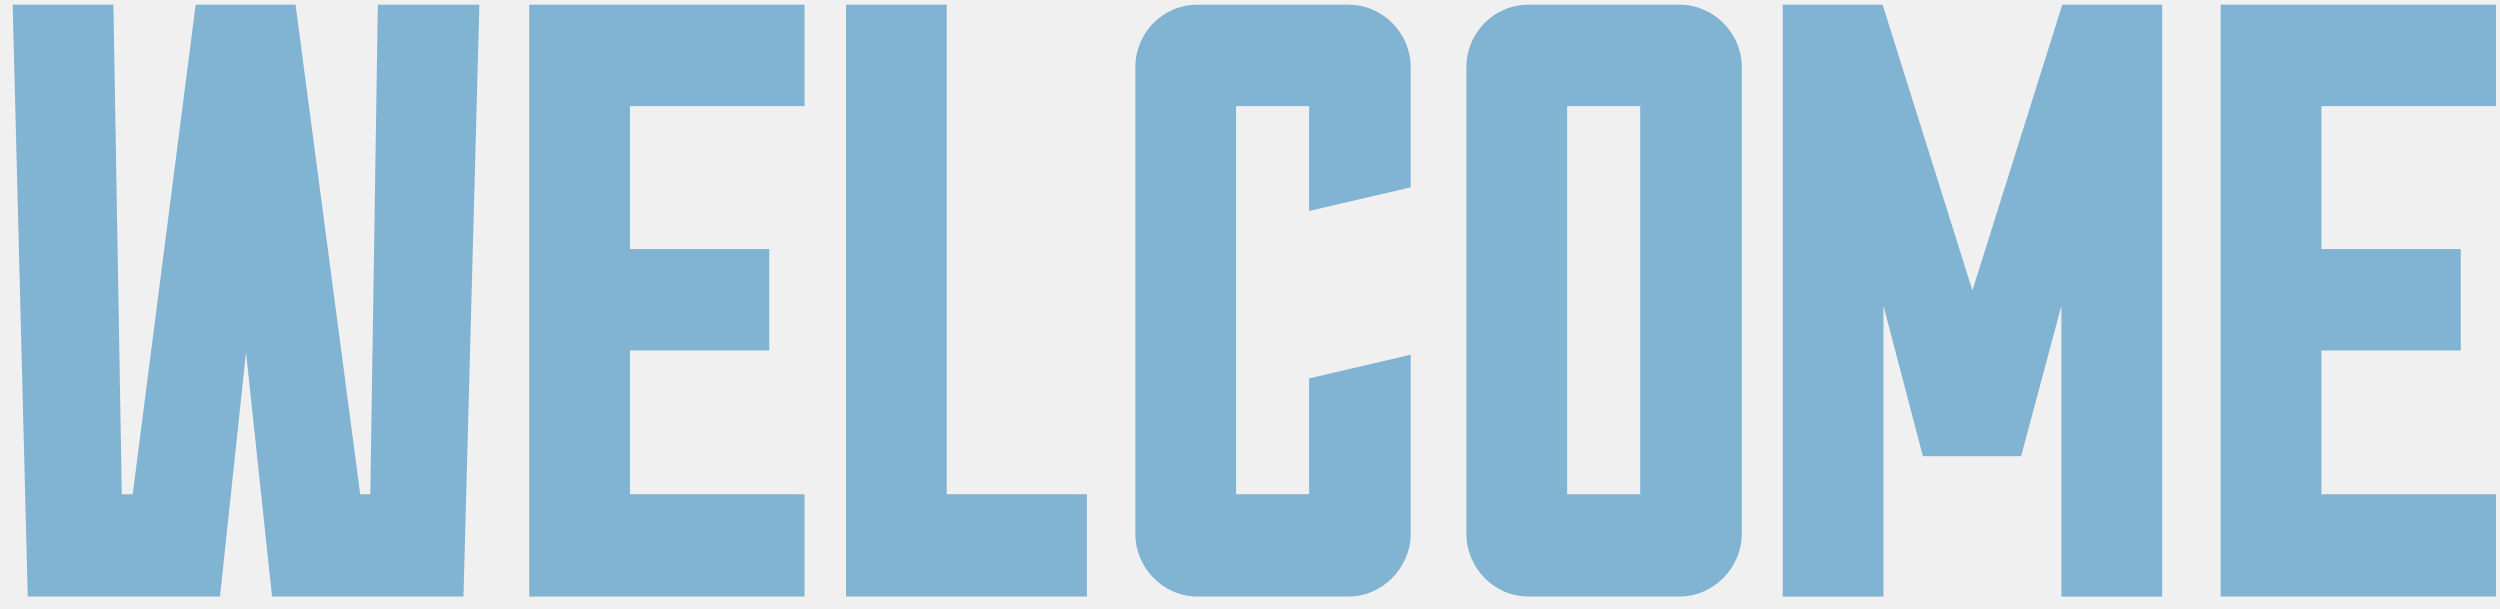
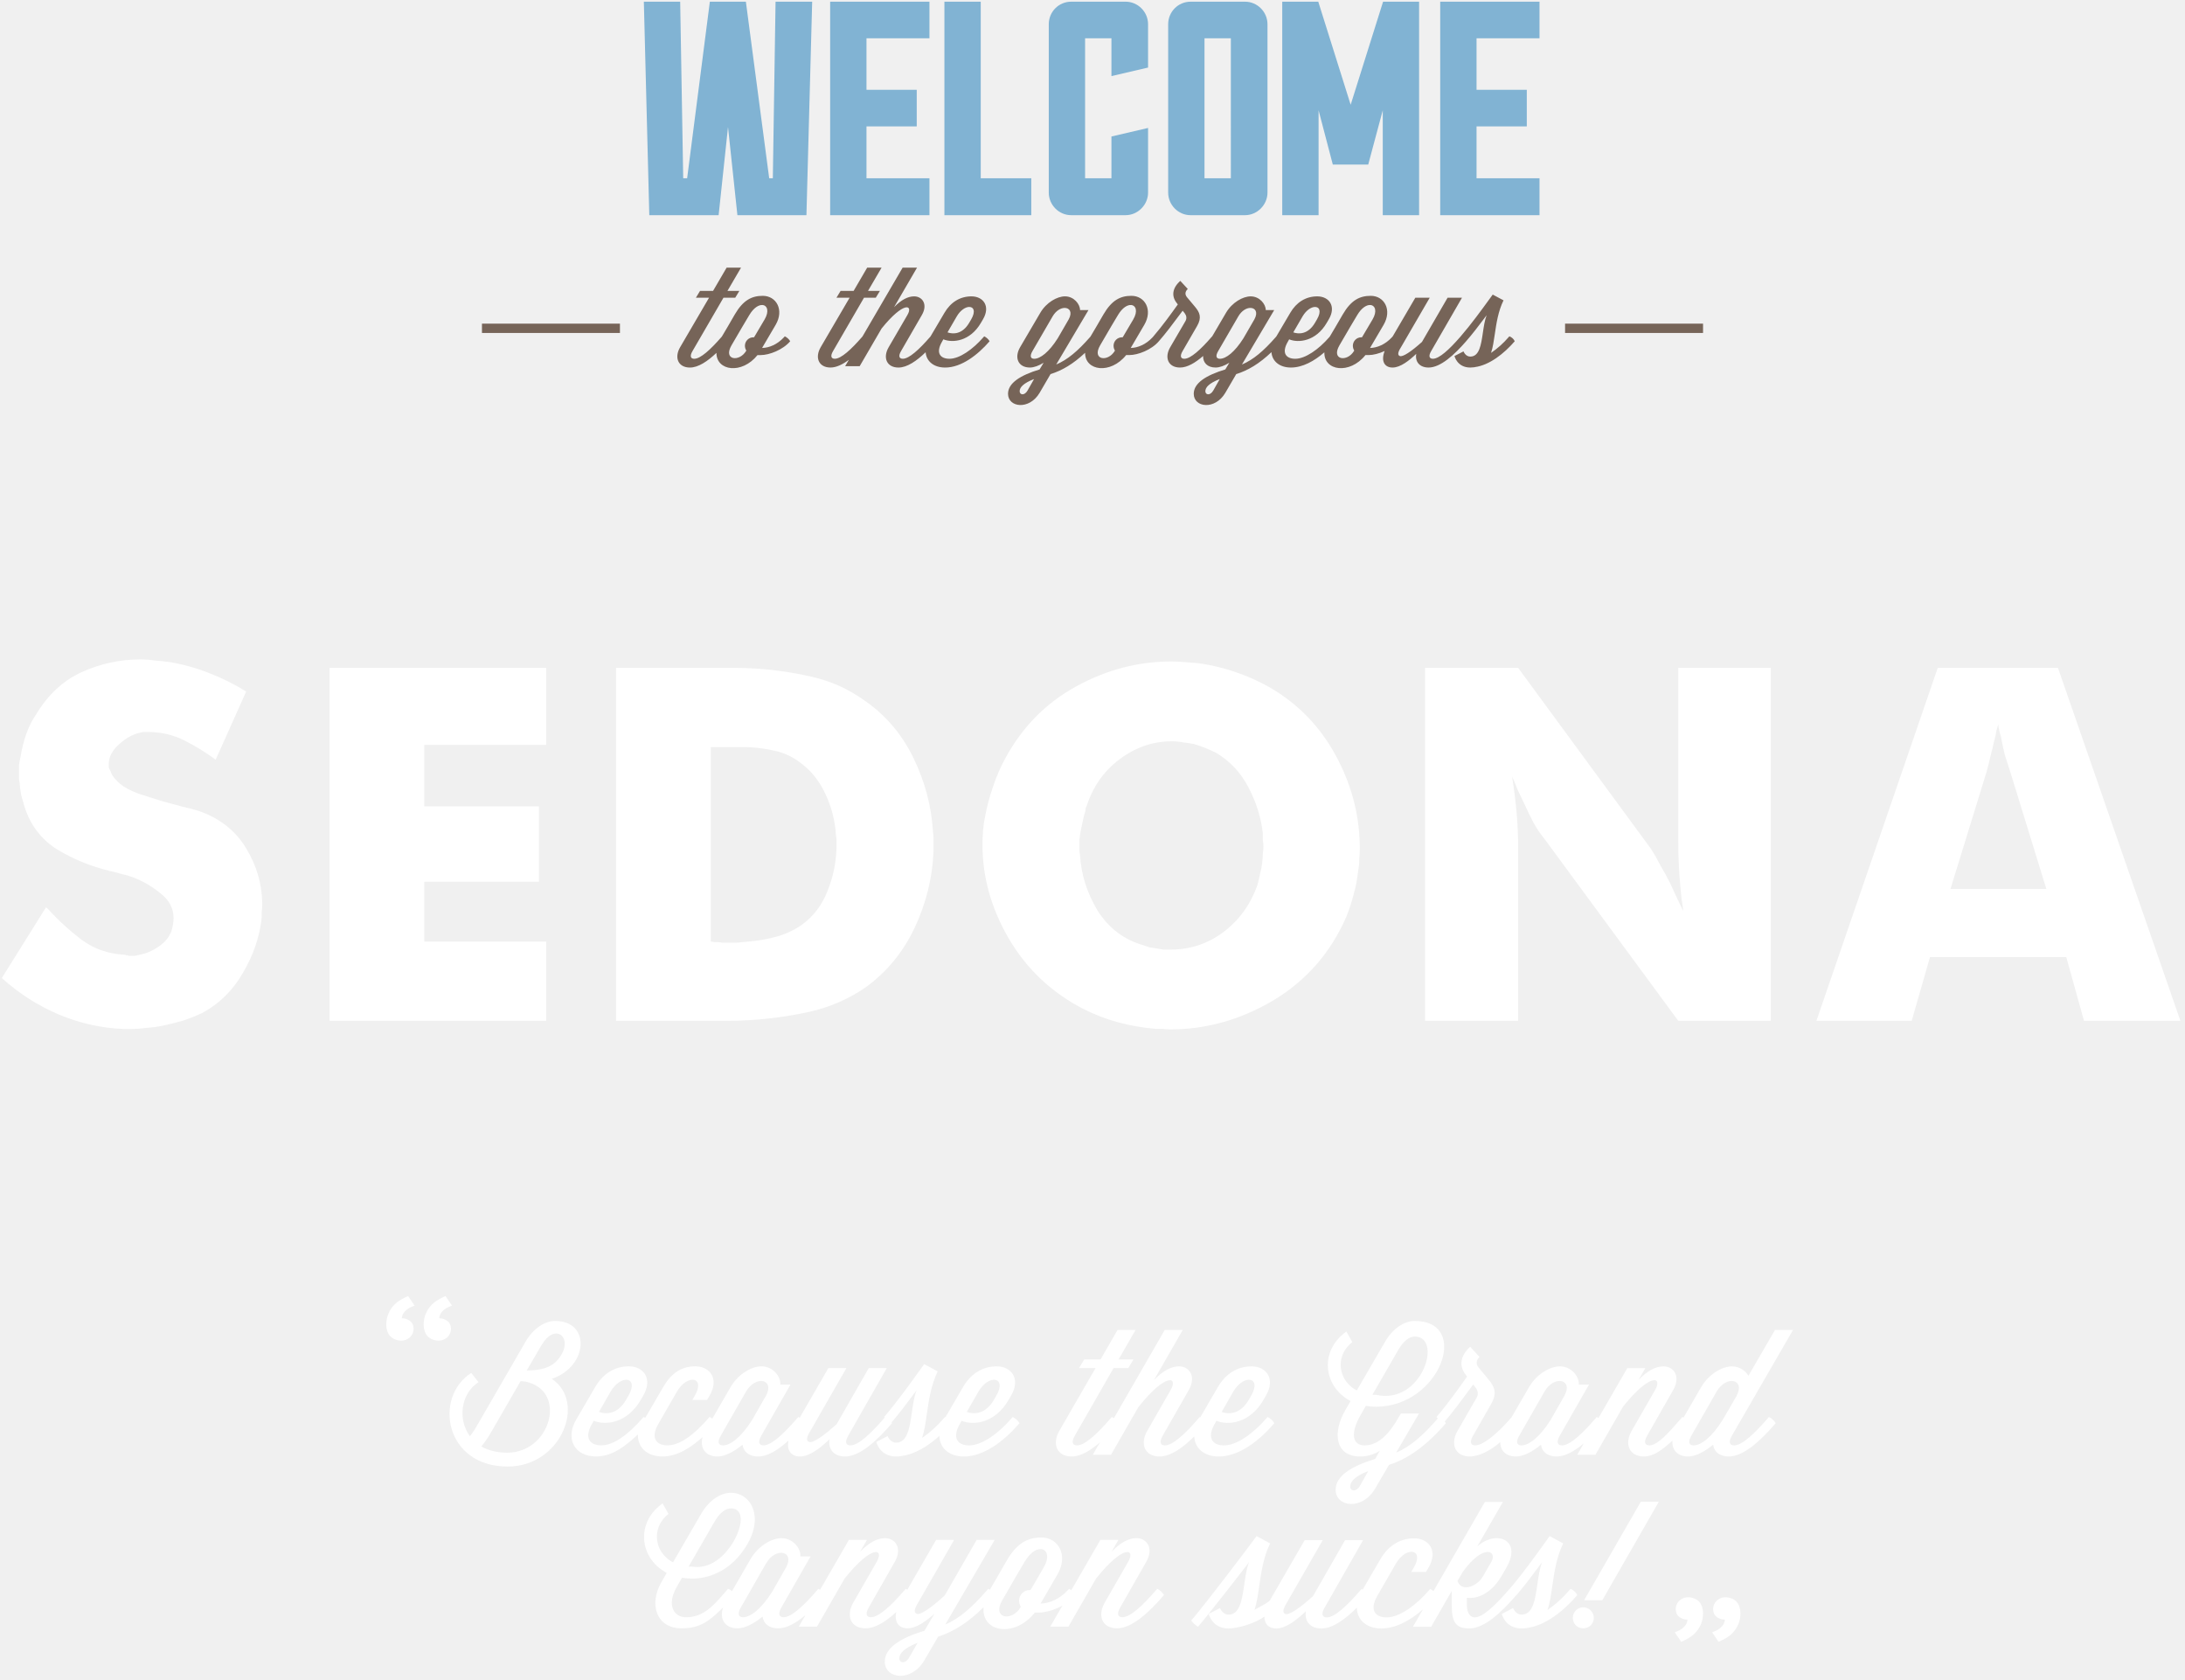
- <svg xmlns="http://www.w3.org/2000/svg" width="189" height="46" fill="none">
-   <path fill-rule="evenodd" clip-rule="evenodd" d="M60.824 37.364V45.1H40.008V.353h20.816v7.67h-13.2v10.804h10.535v7.67H47.624v10.866l13.2.001zM82.17 45.1v-7.736l-10.597-.001V.353h-7.616V45.1H82.17zm106.53 0v-7.736h-13.201V26.497h10.535v-7.67h-10.535V8.024H188.7V.353h-20.816V45.1H188.7zM163.459.354h-7.551l-6.793 21.605L142.324.354h-7.552v44.747h7.617v-21.99l2.982 11.378h7.425l3.047-11.378v21.99h7.616V.354zm-39.46 7.67h-5.523v29.34H124l-.001-29.34zm7.68-2.939c0-2.622-2.158-4.731-4.698-4.731l-11.424.001c-2.6 0-4.696 2.109-4.696 4.73V40.37c0 2.557 2.096 4.73 4.696 4.73h11.424c2.54 0 4.698-2.173 4.698-4.73V5.085zM98.971 28.606l7.678-1.79v13.552c0 2.557-2.157 4.73-4.696 4.73H90.528c-2.6 0-4.695-2.173-4.695-4.73V5.084c0-2.622 2.095-4.73 4.695-4.73h11.423c2.54 0 4.697 2.108 4.697 4.73v9.077l-7.678 1.79V8.023h-5.522v29.34h5.522l.001-8.757zM36.241.354h-7.677l-.57 37.01h-.762L22.344.354h-7.552l-4.76 37.01h-.824L8.573.354H.957L2.099 45.1h14.533l1.967-18.474L20.567 45.1h14.47L36.241.354z" fill="#81B3D3" />
+ <svg xmlns="http://www.w3.org/2000/svg" width="458" height="352" fill="none">
+   <path fill-rule="evenodd" clip-rule="evenodd" d="M181.774 56.09l-2.845 4.877H176.2l-.87 1.434h2.757l-6.069 10.383c-1.277 2.208-.376 4.246 2.062 4.246 1.223 0 2.538-.637 3.853-1.621l-.778 1.334h3.046l4.588-7.887c4.644-5.767 6.706-5.02 5.399-2.81l-3.92 6.74c-1.278 2.21-.377 4.248 2.061 4.248 1.796 0 3.788-1.37 5.693-3.205.146 1.857 1.667 3.205 4.09 3.205 3.423 0 6.82-2.64 9.316-5.508-.197-.403-.719-.861-1.126-1.033l-.203.226c-2.178 2.497-4.964 4.475-7.082 4.475-1.86 0-2.964-1.146-1.57-3.555l.29-.52c1.946.805 5.604.431 7.868-3.44l.437-.747c1.625-2.753.058-4.818-2.41-4.818-2.439 0-4.383 1.263-5.66 3.441l-2.93 4.965-.176.2c-2.177 2.494-4.295 4.472-5.631 4.472-.666 0-1.046-.46-.35-1.635l4.355-7.543c1.306-2.265.06-3.9-1.624-3.9-1.307 0-2.702.717-4.21 2.265l4.818-8.289h-3.019l-8.423 14.438-.17.19c-2.176 2.496-4.297 4.474-5.633 4.474-.667 0-1.044-.46-.346-1.635l6.472-11.158h2.467l.872-1.433h-2.496l2.845-4.875-3.019-.001zm-32.309 4.879l2.845-4.875h3.019l-2.846 4.873h2.499l-.872 1.436h-2.465l-6.476 11.158c-.697 1.175-.319 1.635.348 1.635 1.335 0 3.457-1.979 5.633-4.475l.156-.176 1.237-2.09 1.48-2.553c1.742-2.984 3.54-3.9 5.862-3.9 2.846 0 4.529 2.953 2.701 6.08l-2.845 4.846c1.511-.029 3.194-.744 4.558-2.207l.205-.228c.406.172.928.629 1.128 1.033-1.54 1.806-4.384 2.896-6.184 2.896h-.666c-3.269 4.084-8.616 3.341-8.61-.461-1.866 1.769-3.803 3.073-5.557 3.073-2.438 0-3.339-2.038-2.061-4.247l6.068-10.383h-2.757l.87-1.435h2.73zm10.798 5.998c1.028-1.742.562-2.947-.422-3.037-.765-.07-1.843.536-2.77 2.092l-1.451 2.437-2.294 3.928c-1.8 3.097 1.657 3.556 3.079 1.146l.03-.056a1.94 1.94 0 01-.291-1.004c0-.975.783-1.779 1.77-1.779h.145l2.204-3.727zm43.312-.031c1.012-1.744.48-2.661-.489-2.604v.001c-.752.044-1.769.678-2.532 1.97l-1.946 3.357c1.133.402 3.08.46 4.53-1.978l.437-.746zm43.829-8.067c-1.714 1.52-1.858 3.214-.783 4.59l.262.344-.062.087c-1.329 1.856-3.103 4.335-5.048 6.597l.002.003-.203.229c-1.365 1.461-3.046 2.18-4.558 2.209l2.843-4.848c1.83-3.126.147-6.08-2.7-6.08-2.32 0-4.12.918-5.86 3.9l-1.484 2.553-1.238 2.092-.154.176c-2.497 2.84-4.643 4.671-7.025 5.676l6.763-11.414h-1.77c0-1.234-1.276-2.87-3.164-2.87-1.624 0-3.89 1.265-5.168 3.444l-4.238 7.227c-1.278 2.208-.378 4.246 2.06 4.246.843 0 1.86-.374 2.877-1.004l-.843 1.404c-4.064 1.233-6.62 2.868-6.62 5.106 0 2.869 4.442 3.471 6.62-.2l2.292-3.93c2.416-.743 4.783-2.147 7.24-4.464-.021 3.817 5.337 4.567 8.61.476h.668c1.8 0 4.645-1.089 6.184-2.896 1.449-1.664 2.58-3.155 4.99-6.395l.405.489c.377.487.525 1.09.175 1.691l-3.193 5.479c-1.28 2.21-.379 4.246 2.061 4.246 1.53 0 3.204-.995 4.842-2.422-.05 1.386.887 2.422 2.619 2.422.84 0 1.857-.373 2.874-1.004l-.842 1.402c-4.065 1.233-6.616 2.868-6.616 5.106 0 2.869 4.44 3.47 6.616-.2l2.292-3.93c2.46-.758 4.87-2.206 7.377-4.599.136 1.868 1.658 3.225 4.09 3.225 2.458 0 4.899-1.363 7.004-3.19-.117 3.905 5.31 4.703 8.612.578h.668c.945 0 2.175-.308 3.357-.853-.813 2.073-.066 3.465 1.661 3.465 1.656 0 3.513-1.492 4.964-2.868-.29 1.605.667 2.868 2.584 2.868 2.496 0 5.37-2.637 7.868-5.506l-.002-.002c1.355-1.544 2.583-3.176 3.57-4.486.26-.346.504-.669.728-.962-.4 1.04-.594 2.359-.784 3.652-.375 2.555-.736 5.008-2.642 5.008-1.016 0-1.42-1.09-1.42-1.09l-1.89.975s.551 2.412 3.31 2.412c.268 0 .512-.026.774-.053l.066-.007c.015 0 .03-.007.046-.013a.114.114 0 01.045-.014c3.076-.4 6.124-2.81 8.388-5.42-.173-.459-.696-.918-1.13-1.034l-.203.229a18.85 18.85 0 01-3.63 3.24c.375-1.114.572-2.461.785-3.918.331-2.258.699-4.778 1.829-7.096l-2.264-1.205c-.231.313-.512.701-.835 1.146-1.423 1.963-3.646 5.03-5.871 7.602v.002l-.203.229c-2.176 2.496-4.295 4.472-5.631 4.472-.667 0-1.045-.459-.347-1.634l6.444-11.158h-3.02l-5.37 9.265c-2.293 2.064-4.062 3.212-4.644 2.953-.7-.291-.101-1.276.291-1.92l.087-.144 5.893-10.152h-3.02l-4.734 8.092-.199.226c-1.364 1.463-3.047 2.18-4.558 2.21l2.845-4.849c1.828-3.127.15-6.08-2.699-6.08-2.323 0-4.123.918-5.864 3.903l-1.482 2.55-1.237 2.09-.155.178c-2.176 2.496-4.964 4.473-7.083 4.473-1.858 0-2.96-1.146-1.567-3.555l.29-.518c1.944.804 5.604.43 7.867-3.443l.438-.746c1.623-2.754.058-4.819-2.41-4.819-2.44 0-4.387 1.265-5.663 3.444l-2.926 4.965-.175.197c-2.499 2.84-4.645 4.673-7.028 5.678l6.764-11.416h-1.772c0-1.234-1.277-2.868-3.164-2.868-1.625 0-3.889 1.263-5.167 3.442l-2.896 4.937-.008-.004-.203.23c-2.176 2.495-4.298 4.474-5.634 4.474-.667 0-1.042-.46-.346-1.635l3.018-5.22c1.045-1.807.551-2.87-.437-4.046l-1.683-2.01c-.435-.545-.435-1.146.175-1.72l-1.568-1.694zm-9.87 8.098c1.027-1.742.56-2.948-.424-3.038v.001c-.764-.07-1.84.536-2.768 2.092l-1.453 2.437-2.292 3.928c-1.8 3.097 1.656 3.556 3.078 1.146l.028-.056a1.949 1.949 0 01-.29-1.004c0-.975.784-1.779 1.77-1.779h.147l2.204-3.727zm49.734-3.038c.984.09 1.453 1.296.426 3.038l-2.206 3.727h-.147c-.986 0-1.768.804-1.768 1.779 0 .371.116.716.289 1.004l-.03.056c-1.421 2.41-4.875 1.951-3.075-1.146l2.292-3.928 1.451-2.437c.927-1.556 2.003-2.162 2.768-2.092v-.001zm-11.215 3.007c1.012-1.743.483-2.659-.485-2.602v.001c-.752.044-1.77.678-2.532 1.97l-1.948 3.355c1.133.402 3.079.46 4.53-1.978l.435-.746zm-52.888-2.401c1.023-.006 1.678.884.845 2.4l-2.292 3.96c-1.83 2.897-3.66 4.3-4.938 4.3-.667 0-1.045-.459-.349-1.634l4.212-7.256c.71-1.217 1.727-1.765 2.522-1.77zm39.768 2.4c.833-1.516.178-2.406-.845-2.4-.795.005-1.812.553-2.522 1.77l-4.21 7.256c-.694 1.175-.318 1.634.349 1.634 1.276 0 3.108-1.403 4.936-4.3l2.292-3.96zM216.75 79.443l-.001.001c-2.29.888-3.017 1.776-3.017 2.55 0 .803 1.016.974 1.654-.144l1.363-2.406h.001v-.001zm38.924.001l.001-.001v.001h-.001zm0 0l-1.361 2.406c-.64 1.118-1.656.947-1.656.144 0-.774.726-1.662 3.017-2.55zM101.025 67.831h28.922v1.95h-28.922v-1.95zm255.952 0h-28.922v1.95h28.922v-1.95z" fill="#766458" />
+   <path fill-rule="evenodd" clip-rule="evenodd" d="M194.824 37.364V45.1h-20.816V.353h20.816v7.67h-13.2v10.804h10.535v7.67h-10.535v10.866l13.2.001zM216.17 45.1v-7.736l-10.597-.001V.353h-7.616V45.1h18.213zm106.53 0v-7.736h-13.201V26.497h10.535v-7.67h-10.535V8.024H322.7V.353h-20.816V45.1H322.7zM297.459.354h-7.551l-6.793 21.605L276.324.354h-7.552v44.747h7.617v-21.99l2.982 11.378h7.425l3.047-11.378v21.99h7.616V.354zm-39.46 7.67h-5.523v29.34H258l-.001-29.34zm7.68-2.939c0-2.622-2.158-4.731-4.698-4.731l-11.424.001c-2.6 0-4.696 2.109-4.696 4.73V40.37c0 2.557 2.096 4.73 4.696 4.73h11.424c2.54 0 4.698-2.173 4.698-4.73V5.085zm-32.708 23.521l7.678-1.79v13.552c0 2.557-2.157 4.73-4.696 4.73h-11.425c-2.6 0-4.695-2.173-4.695-4.73V5.084c0-2.622 2.095-4.73 4.695-4.73h11.423c2.54 0 4.697 2.108 4.697 4.73v9.077l-7.678 1.79V8.023h-5.522v29.34h5.522l.001-8.757zM170.241.354h-7.677l-.57 37.01h-.762L156.344.354h-7.552l-4.76 37.01h-.824l-.635-37.01h-7.616l1.142 44.746h14.533l1.967-18.474 1.968 18.474h14.47L170.241.354z" fill="#81B3D3" />
+   <path fill-rule="evenodd" clip-rule="evenodd" d="M9.673 190.115c.077.078.116.155.116.233.078 0 .155.038.232.116 2.09 2.322 4.452 4.49 7.084 6.503 2.632 1.935 5.652 2.98 9.058 3.135.078 0 .155.04.232.117h.349c.077 0 .155.038.232.116h1.277c.388-.078.736-.155 1.046-.233a9.69 9.69 0 003.484-1.393c1.16-.697 2.051-1.549 2.67-2.555l.233-.465.232-.464c.155-.542.271-1.045.349-1.51.077-.464.116-.89.116-1.277 0-2.09-.93-3.832-2.787-5.226a19.949 19.949 0 00-5.807-3.368 16.789 16.789 0 00-2.439-.696 31.625 31.625 0 00-2.206-.581h-.232c-.078-.077-.155-.116-.232-.116a38.021 38.021 0 01-10.684-4.413c-3.33-2.09-5.613-5.071-6.852-8.942a99.925 99.925 0 01-.697-2.439 27.884 27.884 0 01-.348-2.67 3.415 3.415 0 01-.116-.814v-2.787c.077-.619.193-1.238.348-1.858.24-1.581.63-3.137 1.161-4.645.542-1.548 1.239-2.942 2.09-4.18 2.478-4.104 5.652-7.046 9.523-8.826 3.949-1.781 8.052-2.671 12.31-2.671 1.007 0 2.013.077 3.02.232 1.087.078 2.172.194 3.251.348a39.748 39.748 0 018.245 2.323c2.787 1.084 5.342 2.361 7.665 3.832l-6.387 14.284a44.7 44.7 0 00-6.62-4.064c-2.322-1.162-4.838-1.742-7.548-1.742h-.93c-1.78.232-3.444 1.045-4.993 2.438-1.548 1.316-2.322 2.749-2.322 4.297v.697c.077.232.193.464.348.697.155.542.426 1.045.813 1.51.387.464.813.89 1.277 1.277.852.697 2.09 1.355 3.717 1.974 1.625.542 3.329 1.084 5.11 1.626 1.47.387 2.902.774 4.296 1.161 1.394.31 2.555.62 3.484.93 4.335 1.548 7.587 4.141 9.755 7.78 2.167 3.561 3.29 7.355 3.367 11.38v.581c0 .465-.038.93-.116 1.394v1.277c-.464 4.026-1.78 7.858-3.948 11.497-2.09 3.639-4.916 6.426-8.477 8.362a37.095 37.095 0 01-4.065 1.625 82.275 82.275 0 01-4.18 1.046c-1.15.231-2.314.386-3.484.464a25.465 25.465 0 01-3.368.232h-1.278c-4.645-.154-9.212-1.161-13.703-3.02-4.49-1.935-8.477-4.49-11.96-7.664l9.289-14.865zm215.894-46.246c-6.348 3.484-11.303 8.517-14.864 15.097l-.001-.001a36.878 36.878 0 00-2.555 5.922 43.786 43.786 0 00-1.625 6.039 23.473 23.473 0 00-.465 3.135 39.604 39.604 0 00-.116 3.02c0 6.813 1.858 13.394 5.574 19.742 3.716 6.271 8.826 11.11 15.329 14.516a37.969 37.969 0 007.432 2.903 47.002 47.002 0 007.897 1.394h1.51c.539.077 1.082.116 1.626.116 7.586 0 14.826-2.052 21.716-6.155 6.89-4.18 11.961-10.025 15.212-17.535a36.016 36.016 0 001.51-4.645c.458-1.594.769-3.226.929-4.877.155-.775.233-1.549.233-2.323.077-.852.116-1.665.116-2.439 0-6.424-1.51-12.58-4.529-18.464-3.019-5.961-7.277-10.722-12.774-14.284a39.425 39.425 0 00-8.129-3.948 41.113 41.113 0 00-8.478-2.09c-.929-.078-1.896-.155-2.903-.233a33.727 33.727 0 00-2.787-.116c-6.89 0-13.51 1.742-19.858 5.226zm73.145 70.081v-73.974h19.51l27.871 37.974a37.208 37.208 0 011.974 3.484 53.437 53.437 0 011.974 3.6l1.394 3.02c.464 1.006.929 1.973 1.393 2.902a23.298 23.298 0 00-.348-2.438c-.077-.774-.155-1.587-.232-2.439a91.3 91.3 0 01-.349-4.761c-.08-1.663-.119-3.329-.116-4.994v-36.348h19.393v73.974h-19.393l-28.103-38.206c-.774-.929-1.51-2.013-2.206-3.251a65.905 65.905 0 01-1.974-4.065c-.45-.975-.914-1.943-1.394-2.903-.359-.94-.747-1.87-1.161-2.787.387 2.4.697 4.839.929 7.316.232 2.477.342 4.955.348 7.432v36.464h-19.51zm107.46-73.974L380.74 213.95h19.974l3.832-13.355h28.568l3.716 13.355h20.206l-25.664-73.974h-25.2zm2.672 46.335l7.548-24.503a49.83 49.83 0 00.813-3.252c.316-1.111.587-2.234.812-3.367.077-.155.117-.271.117-.349 0-.154.038-.309.116-.464.077-.465.155-.891.232-1.278.155-.464.271-.89.348-1.277.078.387.155.813.233 1.277.077.388.193.813.348 1.278.242 1.283.513 2.561.813 3.832.376 1.204.763 2.404 1.161 3.6l7.549 24.503h-20.09zm-145.302-.752c.232-.774.426-1.587.58-2.439.233-.851.388-1.703.465-2.555.078-.541.116-1.083.116-1.625.078-.542.116-1.046.116-1.51a8.46 8.46 0 00-.116-1.394v-1.393c-.387-3.33-1.393-6.542-3.02-9.639-1.625-3.097-3.87-5.497-6.735-7.2a30.79 30.79 0 00-2.322-1.045c-.774-.31-1.549-.58-2.323-.813a23.944 23.944 0 00-2.322-.348 11.847 11.847 0 00-2.323-.233c-3.948 0-7.587 1.24-10.916 3.717-3.329 2.477-5.652 5.767-6.968 9.87l-.232.465v.464c-.239.723-.433 1.46-.58 2.207-.155.697-.31 1.432-.465 2.206l-.232 1.626v2.439c0 .232.038.503.116.813.232 4.103 1.47 8.013 3.716 11.729 2.322 3.638 5.497 6.038 9.522 7.2l1.394.464c.464.078.968.155 1.51.232l1.393.233h1.394c4.103 0 7.78-1.2 11.032-3.6 3.329-2.478 5.729-5.768 7.2-9.871zm-94.001 26.533a33.616 33.616 0 0011.845-5.11h.001c4.49-3.252 7.935-7.432 10.335-12.542 2.4-5.11 3.716-10.413 3.949-15.91v-2.903c0-.465-.039-.929-.117-1.393-.309-5.266-1.664-10.375-4.064-15.33-2.4-4.954-5.768-8.941-10.103-11.96a30.337 30.337 0 00-11.264-5.11 72.528 72.528 0 00-12.31-1.742 53.741 53.741 0 00-3.6-.116h-25.084v73.974h23.806c1.24 0 2.479-.039 3.716-.116a80.464 80.464 0 0012.89-1.742zm-20.555-14.749c.232 0 .465.039.697.116h.813c.31 0 .58.04.813.117h3.135c.852-.078 1.665-.155 2.439-.233a30.585 30.585 0 005.922-1.045c1.936-.542 3.678-1.355 5.226-2.439 2.478-1.78 4.297-4.18 5.458-7.2a25.73 25.73 0 001.858-9.638v-.93c0-.309-.038-.619-.116-.928a23.142 23.142 0 00-2.09-8.478c-1.239-2.787-2.942-4.993-5.11-6.62a13.335 13.335 0 00-5.458-2.67 30.665 30.665 0 00-6.039-.813h-7.548v40.761zm-79.91-57.368v73.974h45.406v-16.606H88.934v-12.542h24.039v-15.794H88.934v-12.89h25.548v-16.142H69.076zm282.347 196.383c-.113.291-.17.583-.17.877 0 .718.247 1.269.74 1.649.495.384 1.07.574 1.72.574a2.15 2.15 0 01-.304 1.01 2.92 2.92 0 01-.676.76 4.517 4.517 0 01-.857.539 9.123 9.123 0 01-.828.352l1.35 1.99.098-.047.03-.014.056-.026c.062-.029.124-.056.186-.083.206-.088.446-.208.726-.352.308-.163.606-.343.893-.54.302-.203.585-.434.843-.691a5.984 5.984 0 001.296-1.92 6.004 6.004 0 00.455-2.358c0-.451-.066-.877-.202-1.281a3.133 3.133 0 00-.572-1.044 2.926 2.926 0 00-1.061-.727 3.432 3.432 0 00-1.298-.252c-.405 0-.77.074-1.095.22-.31.135-.591.329-.827.572a2.385 2.385 0 00-.503.792zm7.667.877c0-.293.057-.586.167-.877.113-.293.282-.556.506-.792.227-.235.5-.428.825-.572.327-.145.69-.22 1.096-.22.45 0 .883.084 1.297.252.417.17.77.41 1.061.727.25.292.44.64.574 1.044.134.405.202.831.202 1.281a5.994 5.994 0 01-.455 2.358 6.017 6.017 0 01-1.298 1.92 5.715 5.715 0 01-.845.691 8.181 8.181 0 01-.893.54c-.28.145-.52.264-.725.352-.124.054-.248.111-.37.17l-1.348-1.99c.247-.089.52-.207.825-.352.304-.146.59-.326.86-.539.268-.214.494-.467.673-.76.181-.292.282-.628.304-1.01a2.72 2.72 0 01-1.719-.574c-.49-.38-.737-.931-.737-1.648v-.001zM94.36 279.394c.113-.291.17-.584.17-.875h.001c0-.719-.248-1.268-.74-1.649a2.731 2.731 0 00-1.718-.572c.023-.383.123-.721.303-1.013.18-.292.403-.545.673-.758.27-.214.557-.393.86-.539.27-.13.545-.248.825-.352l-1.348-1.988c-.044.022-.167.08-.37.167-.203.089-.445.208-.725.352a8.676 8.676 0 00-.893.54 5.563 5.563 0 00-.844.69 6.004 6.004 0 00-1.297 1.92 6.028 6.028 0 00-.455 2.36c-.002.435.066.867.202 1.28.122.382.317.737.573 1.045.295.317.657.565 1.06.725.412.168.852.253 1.297.252a2.641 2.641 0 001.923-.792c.219-.228.39-.498.503-.793zm-7.666-.875a2.454 2.454 0 01-.673 1.67 2.606 2.606 0 01-.826.571c-.326.146-.692.22-1.096.22a3.417 3.417 0 01-1.298-.252 2.942 2.942 0 01-1.06-.726 3.094 3.094 0 01-.573-1.045 4.004 4.004 0 01-.202-1.28c0-.852.15-1.64.455-2.36a5.984 5.984 0 011.297-1.92c.247-.248.527-.477.843-.691.314-.212.612-.393.893-.54.28-.144.52-.262.724-.35l.057-.026c.169-.076.274-.123.315-.144l1.347 1.988c-.248.09-.522.208-.826.353-.303.147-.59.326-.857.538a2.956 2.956 0 00-.676.759c-.179.292-.28.63-.302 1.012.65 0 1.224.19 1.718.573.493.382.74.93.74 1.65zm249.165 56.874h-3.815l11.881-20.636h3.776l-11.842 20.636zm-3.996 1.488c-1.236 0-2.181.98-2.181 2.218s.946 2.18 2.181 2.18c1.232 0 2.217-.944 2.217-2.18a2.206 2.206 0 00-2.217-2.218zm-25.262-7.415l-1.09 1.888c.835 2.471 4.139 1.091 5.269-.871l1.815-3.124c1.345-2.29-1.634-3.961-5.994 2.107zm24.002 4.868c-.218-.58-.872-1.163-1.417-1.307l-.255.292a23.56 23.56 0 01-4.542 4.104c.47-1.411.717-3.119.983-4.965.412-2.859.872-6.049 2.285-8.985l-2.835-1.527c-.278.382-.615.853-1.001 1.392l-.001.001c-1.777 2.483-4.584 6.404-7.39 9.688.006.01.016.018.021.025a.44.44 0 01-.045-.025l-.253.292c-2.727 3.16-5.377 5.666-7.05 5.666-.834 0-1.634-.836-1.634-2.543v-1.562c2.652.327 5.45-1.418 7.23-4.504l1.016-1.743c3.522-6.03-2.217-8.03-6.068-4.504l5.375-9.337h-3.779l-10.775 18.695a2.97 2.97 0 00-.689-.457l-.256.292c-2.723 3.16-6.211 5.666-8.863 5.666-2.325 0-3.705-1.453-1.961-4.504l3.884-6.757c2.18-3.742 6.032-3.124 3.778.8l-.544.944h3.09l.545-.944c2.034-3.488.071-6.104-3.015-6.104-3.051 0-5.487 1.6-7.085 4.36l-3.718 6.38a3.057 3.057 0 01-.059-.036c-.06-.036-.119-.072-.174-.096l-.255.292c-2.724 3.16-5.375 5.666-7.047 5.666-.836 0-1.306-.58-.436-2.07l8.066-14.133h-3.78l-6.719 11.734c-2.873 2.615-5.085 4.068-5.814 3.742-.876-.37-.127-1.616.364-2.432l.109-.183 7.374-12.861h-3.778l-7.338 12.695c-.506.461-1.309.891-2.033 1.28-.444.238-.858.46-1.157.664.471-1.412.717-3.12.984-4.967v-.001c.412-2.858.873-6.047 2.285-8.982l-2.832-1.527c-1.563 2.143-10.283 13.698-13.698 17.693.325.472.872.945 1.416 1.308 2.143-2.47 9.338-11.734 10.682-13.514-.501 1.318-.743 2.99-.98 4.628-.469 3.237-.919 6.344-3.308 6.344-1.27 0-1.78-1.382-1.78-1.382l-2.361 1.236s.69 3.05 4.14 3.05c.334 0 .636-.03.964-.063l.092-.009a.07.07 0 00.02-.003.142.142 0 00.018-.008.1.1 0 00.015-.007.148.148 0 01.032-.014l.005-.002.003-.001.013-.001c1.92-.254 4.578-1.138 6.36-2.37-.012 1.537.916 2.478 2.5 2.478 2.068 0 4.395-1.889 6.21-3.632-.361 2.035.835 3.632 3.235 3.632 2.346 0 4.959-1.886 7.437-4.363.034 2.51 1.968 4.363 5.126 4.363 3.066 0 6.114-1.713 8.741-4.016l-2.105 3.654h3.816l4.323-7.52v3.014c0 3.232.617 4.868 3.67 4.868 3.123 0 6.721-3.341 9.845-6.975l-.007-.01c-.006-.007-.012-.015-.013-.024.014.012.031.023.047.034 1.713-1.974 3.265-4.065 4.503-5.734.311-.419.603-.812.872-1.17-.5 1.318-.741 2.988-.978 4.626-.469 3.238-.919 6.347-3.309 6.347-1.27 0-1.78-1.382-1.78-1.382l-2.362 1.236s.691 3.05 4.142 3.05c.328 0 .626-.029.952-.062l.104-.01a.108.108 0 00.047-.015c.019-.01.038-.02.058-.02 3.853-.512 7.668-3.562 10.501-6.87l.001.002zm-114.774-1.086h.183l2.76-4.722c2.288-3.925-1.344-5.705-3.997-1.2l-1.816 3.088-2.87 4.977c-2.253 3.924 2.071 4.504 3.85 1.454l.037-.073a2.465 2.465 0 01-.363-1.269c0-1.238.981-2.255 2.216-2.255zm-25.247 14.131c-.8 1.417-2.072 1.2-2.072.184 0-.98.909-2.106 3.815-3.234l-1.743 3.05zm-34.845-8.427c1.562 0 3.815-1.708 6.103-5.303l2.941-5.16c1.854-3.416-2.178-4.323-4.213-.801l-5.267 9.193c-.871 1.491-.399 2.071.436 2.071zm-5.951-20.053c1.126-1.927 2.362-2.762 3.415-2.762 1.418 0 2.071.944 2.071 2.325 0 3.524-4.364 10.833-10.172 9.881h-.763l5.449-9.444zm92.523 14.386l.254-.292.001.001c.51.218 1.163.8 1.418 1.311-3.126 3.633-6.72 6.975-9.846 6.975-3.053 0-4.178-2.577-2.58-5.376l4.904-8.538c1.636-2.798-.944-3.741-6.721 3.489l-5.776 10.063h-3.815l2.54-4.394c-1.686.93-3.554 1.45-4.934 1.45h-.835c-4.238 5.358-11.266 4.155-10.746-1.122-3.252 3.219-6.366 5.178-9.525 6.172l-2.906 4.978c-2.722 4.65-8.282 3.886-8.282.253 0-2.832 3.197-4.941 8.32-6.465l2.071-3.56c-1.709 1.524-3.778 3.05-5.595 3.05-1.882 0-2.841-1.332-2.388-3.41-2.174 1.99-4.407 3.41-6.44 3.41-3.051 0-4.177-2.576-2.579-5.376l4.904-8.534c1.635-2.799-.945-3.742-6.722 3.488l-5.776 10.063h-3.814l1.392-2.411c-1.942 1.649-3.91 2.773-5.72 2.773-1.924 0-3.088-1.015-3.268-2.469-1.817 1.489-3.706 2.469-5.232 2.469-2.675 0-3.871-1.981-3.048-4.355l-.224.213c-2.49 2.369-4.353 4.142-8.457 4.142-5.34 0-6.901-5.084-4.25-9.662l1.125-1.964c-3.05-1.598-4.758-4.505-4.758-7.518 0-2.546 1.197-5.122 3.887-7.05l1.235 2.218c-1.634 1.27-2.434 3.014-2.434 4.757 0 2.108 1.164 4.215 3.38 5.378l5.886-10.137c1.706-2.978 4.177-4.432 6.248-4.432 2.796 0 5.013 2.215 5.013 5.63 0 1.49-.473 3.233-1.526 5.086-2.979 5.195-7.557 7.267-11.59 7.267-.761 0-1.452-.077-2.142-.184l-1.055 1.852c-2.25 3.852-.689 6.431 1.89 6.431 3.675 0 5.759-2.417 8.413-5.496l.147-.171.254-.292c.271.073.568.255.828.488l3.903-6.736c1.596-2.763 4.432-4.36 6.465-4.36 2.471 0 4.106 2.216 3.961 3.814h2.143l-6.104 10.68c-.871 1.492-.399 2.072.436 2.072 1.673 0 4.325-2.507 7.048-5.667l.254-.292c.125.058.245.125.359.202l6.038-10.445h3.78l-1.417 2.469c1.888-1.962 3.596-2.834 5.231-2.834 2.107 0 3.669 2.072 2.034 4.942l-5.449 9.553c-.871 1.492-.399 2.072.436 2.072 1.672 0 4.323-2.507 7.048-5.667l.254-.292c.115.054.226.116.331.187l6.028-10.43h3.778l-7.375 12.86-.047.08-.064.106c-.49.818-1.235 2.061-.361 2.43.726.326 2.979-1.163 5.886-3.85l6.683-11.626h3.779l-10.355 17.73c2.978-1.275 5.63-3.6 8.755-7.195l.254-.291c.119.054.233.118.342.19l1.62-2.77 1.852-3.233c2.181-3.778 4.432-4.94 7.339-4.94 3.562 0 5.668 3.739 3.38 7.701l-3.56 6.14c1.889-.037 3.997-.947 5.703-2.799l.255-.292c.17.08.332.177.482.29l6.088-10.533h3.779l-1.417 2.469c1.89-1.962 3.595-2.833 5.231-2.833 2.105 0 3.671 2.071 2.035 4.941l-5.45 9.553c-.871 1.492-.4 2.072.436 2.072 1.672 0 4.325-2.507 7.047-5.667zm118.885-35.864c-2.29 3.741-4.615 5.521-6.212 5.521-.835 0-1.307-.58-.437-2.07l5.267-9.193c2.035-3.524 6.067-2.615 4.214.8h.035l-2.867 4.942zm-42.291 5.521c1.561 0 3.814-1.708 6.104-5.302l2.941-5.161c1.852-3.415-2.18-4.324-4.214-.8l-5.268 9.193c-.87 1.49-.399 2.07.437 2.07zm-33.813 8.428c-.797 1.417-2.07 1.2-2.07.184 0-.981.872-2.107 3.779-3.234l-1.709 3.05zm11.445-31.241c-1.055 0-2.29.834-3.417 2.76l-5.448 9.445h.763c9.627 2.23 14.096-12.205 8.102-12.205zm74.247 16.857l-.255.29c-2.72 3.16-5.374 5.667-7.047 5.667-.835 0-1.307-.58-.437-2.071l12.789-22.124h-3.779l-5.557 9.591c-.654-1.054-1.89-1.962-3.453-1.962-2.035 0-4.867 1.599-6.466 4.359l-3.698 6.38-.039-.023-.025-.015c-.058-.035-.116-.07-.17-.094l-.255.292c-2.723 3.16-5 5.666-6.672 5.666-.837 0-1.307-.58-.438-2.07l5.45-9.555c1.637-2.87.072-4.942-2.034-4.942-1.636 0-3.34.871-5.232 2.835l1.417-2.47h-3.779l-6.037 10.447a2.657 2.657 0 00-.36-.203l-.256.292c-2.723 3.16-5.374 5.666-7.046 5.666-.835 0-1.306-.58-.436-2.07l6.103-10.682h-2.144c.146-1.598-1.488-3.815-3.96-3.815-2.035 0-4.87 1.599-6.468 4.358l-3.652 6.306-.206.234c-2.722 3.159-5.75 5.665-7.42 5.665-.837 0-1.307-.58-.437-2.07l3.778-6.611c1.307-2.29.689-3.633-.545-5.123l-2.106-2.544c-.545-.69-.545-1.453.218-2.18l-1.962-2.143c-2.144 1.927-2.325 4.069-.982 5.813l.329.436-.134.189v.001c-1.658 2.342-3.856 5.447-6.263 8.275.041.059.086.117.134.175.04.048.081.097.124.145-3.113 3.58-5.759 5.895-8.73 7.162l4.795-8.21h-3.778l-.399.655c-1.998 3.524-4.288 6.031-7.23 6.031-2.58 0-3.05-2.579-.8-6.43l1.055-1.852a13.6 13.6 0 002.142.181c13.443 0 19.946-17.982 8.104-17.982-2.072 0-4.544 1.454-6.25 4.432l-5.885 10.135c-2.216-1.161-3.378-3.268-3.378-5.375 0-1.743.8-3.488 2.432-4.758l-1.233-2.217c-2.69 1.926-3.888 4.504-3.888 7.047 0 3.016 1.709 5.922 4.76 7.52l-1.127 1.963c-2.652 4.578-2.18 9.663 3.162 9.663 1.598 0 2.941-.472 4.105-1.2l-.983 1.71c-5.12 1.56-8.282 3.631-8.282 6.465 0 3.632 5.56 4.396 8.282-.254l2.907-4.977c3.925-1.235 7.776-3.923 11.918-8.719a2.168 2.168 0 00-.236-.355c1.678-1.971 3.102-3.874 5.95-7.746l.507.619c.473.616.654 1.38.218 2.144l-3.997 6.937c-1.599 2.795-.472 5.374 2.58 5.374 1.899 0 4.348-1.239 6.385-3.024-.044 1.738 1.144 3.024 3.299 3.024 1.525 0 3.415-.98 5.23-2.47.183 1.454 1.347 2.47 3.27 2.47 1.81 0 3.777-1.125 5.72-2.774l-1.392 2.412h3.813l5.777-10.065c5.777-7.229 8.357-6.284 6.72-3.487l-4.903 8.538c-1.597 2.798-.473 5.376 2.578 5.376 2.01 0 3.836-1.384 5.982-3.333-.2 1.893 1.004 3.333 3.282 3.333 1.525 0 3.414-.98 5.232-2.47.182 1.455 1.345 2.47 3.269 2.47 3.125 0 6.72-3.341 9.845-6.976-.256-.504-.909-1.085-1.42-1.302zm-108.501-4.506c2.254-3.924-1.599-4.541-3.779-.799l-2.434 4.25c1.416.508 3.851.582 5.668-2.507l.545-.944zm-6.83 12.788c4.287 0 8.54-3.341 11.662-6.975-.253-.51-.908-1.09-1.417-1.308l-.253.292c-2.726 3.16-6.213 5.666-8.867 5.666-2.325 0-3.705-1.453-1.962-4.505l.363-.653c2.435 1.016 7.012.545 9.846-4.36l.545-.944c2.035-3.489.073-6.104-3.016-6.104-3.05 0-5.484 1.598-7.083 4.359l-3.679 6.313c-.038-.02-.076-.048-.112-.064l-.255.292c-2.724 3.16-5.375 5.666-7.047 5.666-.836 0-1.306-.58-.437-2.071l5.45-9.555c1.635-2.87.072-4.942-2.036-4.942-1.635 0-3.379.909-5.266 2.871l6.03-10.5h-3.778l-10.656 18.49a2.487 2.487 0 00-.432-.252l-.255.291c-2.725 3.161-5.376 5.667-7.048 5.667-.835 0-1.307-.58-.437-2.07l8.102-14.134h3.09l1.09-1.817h-3.125l3.56-6.175h-3.778l-3.56 6.175h-3.415l-1.09 1.817h3.45l-7.593 13.153c-1.598 2.799-.472 5.377 2.579 5.377 1.878 0 3.926-1.213 5.94-2.964l-1.499 2.6h3.815l5.74-9.992c5.813-7.302 8.393-6.357 6.758-3.56l-4.905 8.538c-1.598 2.798-.472 5.376 2.58 5.376 2.296 0 4.846-1.805 7.276-4.205.11 2.431 2.033 4.207 5.125 4.207zm-123.695-12.789c2.254-3.924-1.596-4.541-3.776-.799l-2.435 4.249c1.416.509 3.852.582 5.667-2.506l.544-.944zm19.343 8.392l5.268-9.191c2.034-3.526 6.067-2.617 4.213.799l-2.942 5.159c-2.288 3.595-4.543 5.304-6.104 5.304-.834 0-1.307-.581-.435-2.07v-.001zm57.76-8.392c2.254-3.924-1.596-4.541-3.776-.799l-2.435 4.249c1.416.508 3.851.582 5.666-2.506l.545-.944zm-61.584 8.727c-.627 2.24.57 4.06 3.134 4.06 1.525 0 3.415-.98 5.23-2.469.183 1.453 1.346 2.47 3.27 2.47 2.013 0 4.218-1.39 6.369-3.346-.418 2.042.539 3.346 2.4 3.346 2.073 0 4.398-1.89 6.213-3.634-.364 2.036.837 3.634 3.234 3.634 3.125 0 6.72-3.342 9.845-6.976a.717.717 0 00-.056-.088c-.015-.021-.031-.042-.044-.063 1.64-1.908 3.128-3.907 4.33-5.522v-.001h.001v-.001c.328-.441.635-.852.917-1.226-.501 1.318-.743 2.989-.98 4.628-.469 3.236-.919 6.344-3.308 6.344-1.27 0-1.78-1.382-1.78-1.382l-2.363 1.235s.69 3.052 4.142 3.052c.324 0 .618-.029.937-.061l.117-.012c.019 0 .037-.009.055-.018.018-.008.035-.017.053-.017 2.776-.367 5.529-2.056 7.913-4.209.058 2.486 1.986 4.317 5.125 4.317 4.287 0 8.538-3.341 11.662-6.976-.254-.51-.908-1.09-1.416-1.308l-.254.292c-2.725 3.16-6.213 5.667-8.863 5.667-2.326 0-3.707-1.454-1.963-4.505l.364-.654c2.432 1.016 7.01.545 9.845-4.36l.545-.943c2.034-3.489.072-6.104-3.015-6.104-3.05 0-5.487 1.598-7.083 4.358l-3.67 6.294c-.016-.005-.032-.014-.048-.022-.019-.009-.037-.019-.056-.024l-.254.291a23.603 23.603 0 01-4.542 4.106c.471-1.412.717-3.12.984-4.967.413-2.858.874-6.048 2.286-8.984l-2.833-1.526c-.284.39-.629.872-1.025 1.424-1.779 2.485-4.573 6.387-7.368 9.656l.035.046.024.028.002.003.001.001.048.06-.135.153c-2.724 3.16-5.376 5.667-7.048 5.667-.835 0-1.307-.58-.436-2.07l8.065-14.135h-3.779l-6.72 11.734c-2.87 2.616-5.085 4.069-5.814 3.742-.876-.37-.125-1.618.366-2.435l.001-.002.009-.015.059-.098.039-.065 7.373-12.86h-3.778l-6.013 10.405-.034-.021c-.086-.053-.172-.106-.253-.14l-.254.29c-2.725 3.16-5.376 5.667-7.048 5.667-.835 0-1.307-.58-.436-2.07l6.103-10.682h-2.144c.146-1.598-1.488-3.816-3.96-3.816-2.034 0-4.868 1.6-6.466 4.36l-3.83 6.612a2.782 2.782 0 00-.576-.363l-.254.29c-2.724 3.16-5.858 5.667-8.51 5.667-2.324 0-3.706-1.453-1.963-4.504l3.887-6.756c2.18-3.742 6.031-3.125 3.777.798l-.545.945h3.09l.544-.945c2.034-3.487.073-6.104-3.014-6.104-3.052 0-5.134 1.6-6.73 4.36l-3.756 6.443a2.404 2.404 0 00-.347-.194l-.254.29c-2.724 3.16-5.947 5.667-8.598 5.667-2.326 0-3.707-1.453-1.963-4.504l.363-.654c2.434 1.018 7.012.545 9.846-4.358l.545-.946c2.034-3.486.072-6.103-3.016-6.103-3.05 0-5.486 1.598-7.083 4.36l-3.96 6.792c-2.363 4.033-.327 7.738 4.14 7.738 3.329 0 6.013-2.015 8.788-4.617-.098 2.637 1.858 4.617 5.121 4.617 3.088.006 5.8-1.728 8.441-4.054zm-33.821-19.191l-3.051 5.231v.001c3.851-.073 5.996-.909 7.446-3.633 1.89-3.561-1.635-6.356-4.395-1.599zm-7.119 22.451c-2.253 0-4.033-.508-5.45-1.306.654-.764 1.307-1.709 1.89-2.689l6.356-11.008 1.017.108c8.866 1.855 5.341 14.895-3.813 14.895zm9.337-15.475c7.628-2.581 8.209-12.135.689-12.135-2.071 0-4.541 1.453-6.248 4.432L99.94 298.872c-.42.755-.906 1.472-1.452 2.141-2.616-3.595-1.853-8.971 1.816-11.334l-1.527-1.926c-7.92 5.05-5.594 19.617 7.63 19.617 11.3.002 16.53-13.546 9.265-18.379z" fill="#fff" />
</svg>
